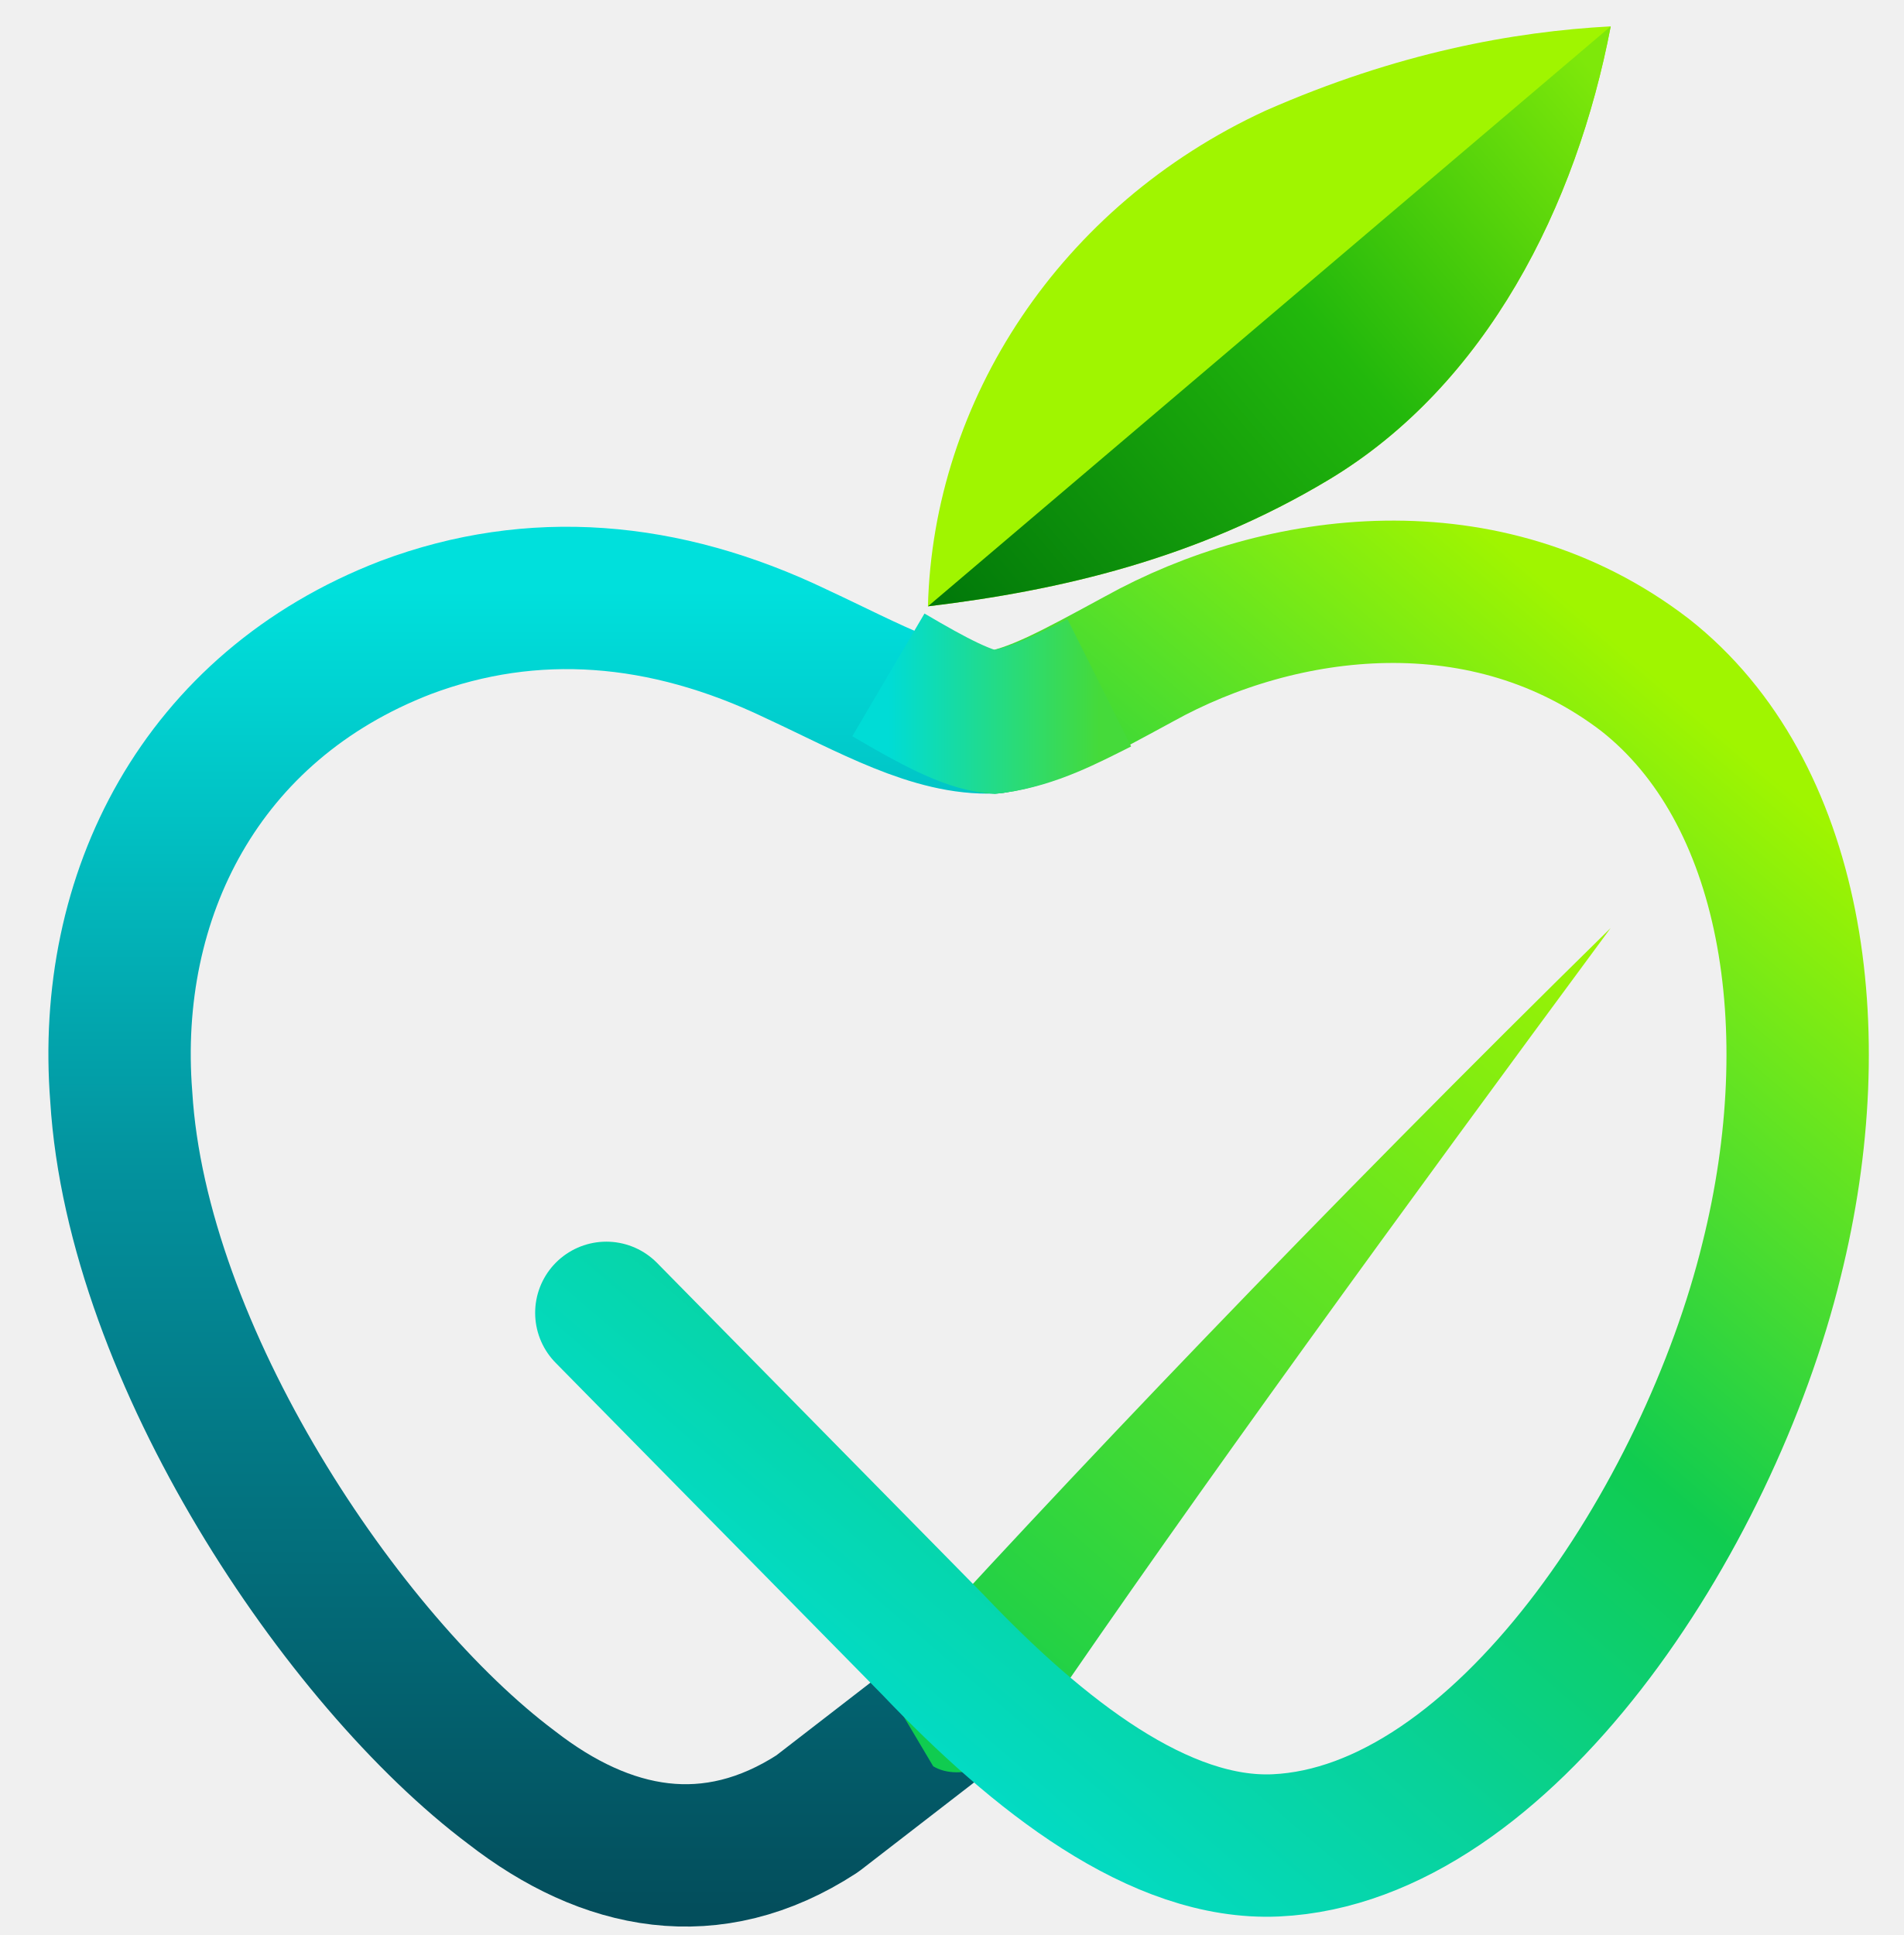
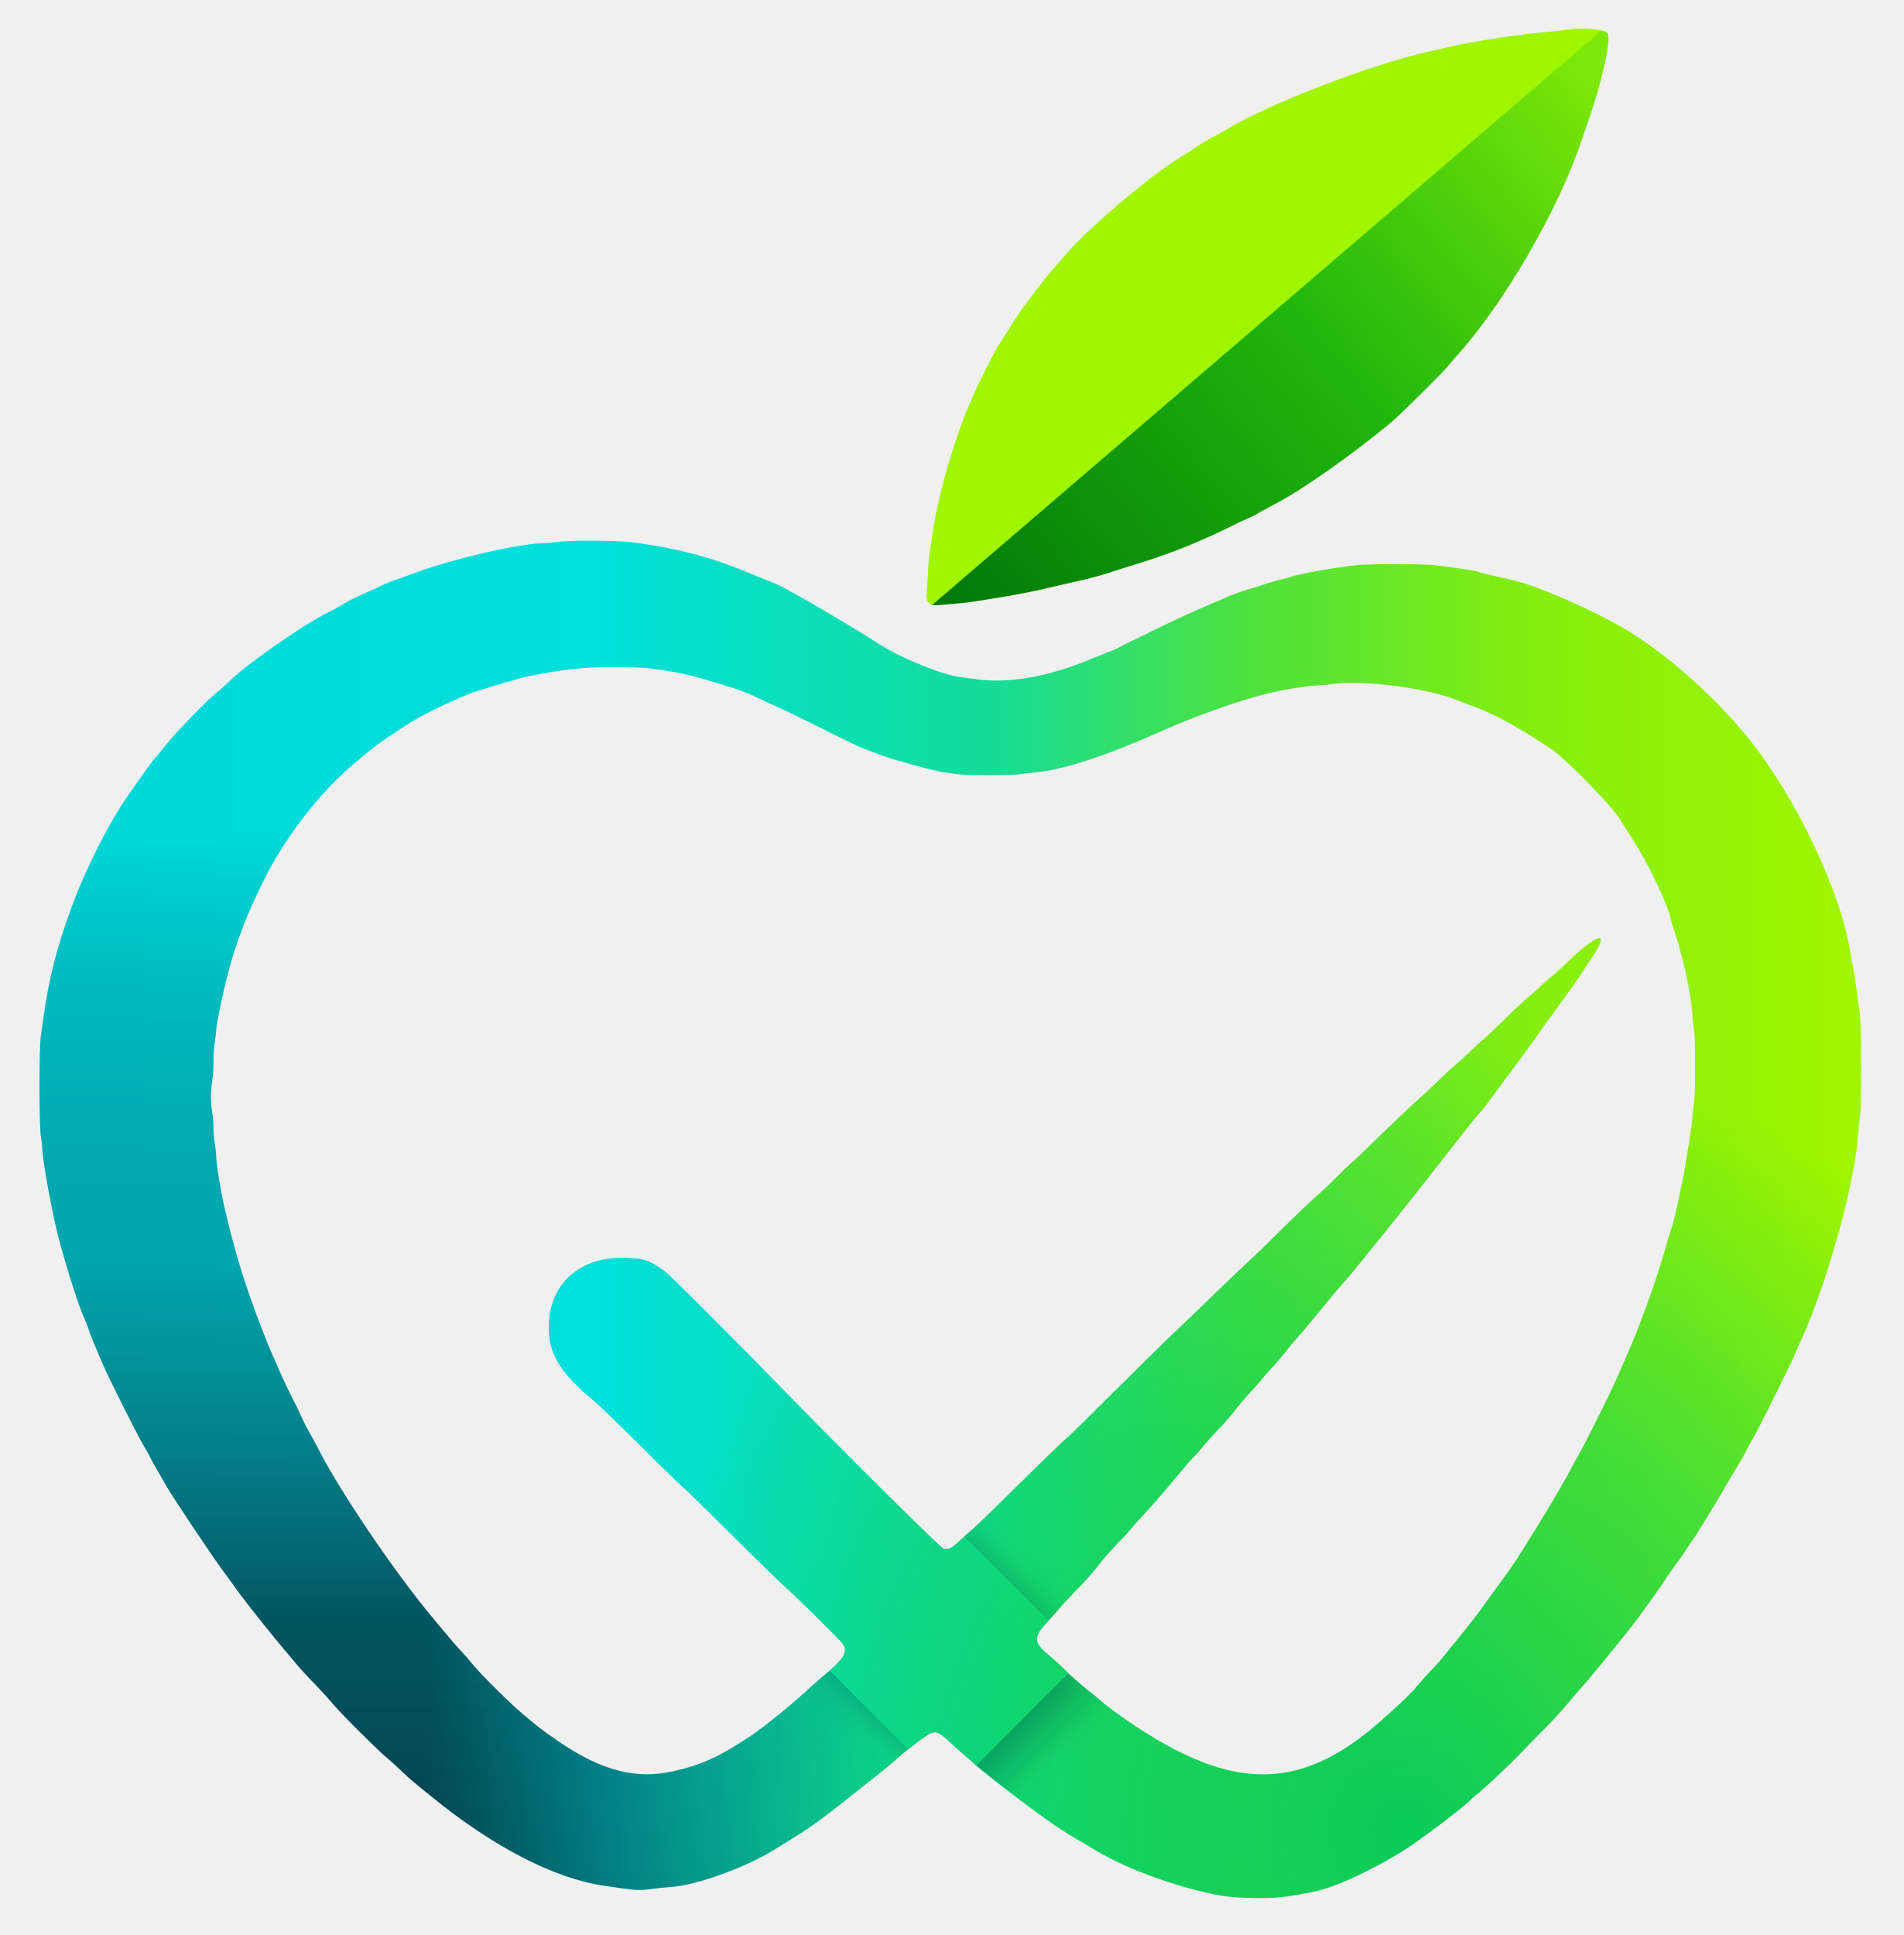
<svg xmlns="http://www.w3.org/2000/svg" viewBox="398 46 722 734" role="img" aria-label="EATOLOGIX">
  <defs>
-     <linearGradient id="mL" gradientUnits="userSpaceOnUse" x1="0" y1="270" x2="0" y2="770">
-       <stop offset="0" stop-color="#00E0DC" />
-       <stop offset=".45" stop-color="#03909C" />
-       <stop offset="1" stop-color="#034E5C" />
-     </linearGradient>
-     <linearGradient id="mR" gradientUnits="userSpaceOnUse" x1="640" y1="700" x2="1000" y2="280">
-       <stop offset="0" stop-color="#00E0DC" />
-       <stop offset=".32" stop-color="#08D29A" />
-       <stop offset=".58" stop-color="#10CC50" />
+     <linearGradient id="mH" gradientUnits="userSpaceOnUse" x1="440" y1="0" x2="1100" y2="0">
+       <stop offset="0" stop-color="#00D9DA" />
+       <stop offset=".28" stop-color="#00E0DC" />
+       <stop offset=".5" stop-color="#14DC9A" />
+       <stop offset=".66" stop-color="#4FE23A" />
+       <stop offset=".82" stop-color="#86EE0E" />
      <stop offset="1" stop-color="#A0F500" />
    </linearGradient>
-     <linearGradient id="mB" gradientUnits="userSpaceOnUse" x1="745" y1="700" x2="1010" y2="395">
-       <stop offset="0" stop-color="#10CC50" />
-       <stop offset="1" stop-color="#A0F500" />
+     <radialGradient id="mG" gradientUnits="userSpaceOnUse" cx="930" cy="740" r="300">
+       <stop offset="0" stop-color="#05C95E" stop-opacity=".95" />
+       <stop offset=".55" stop-color="#08CF5A" stop-opacity=".55" />
+       <stop offset="1" stop-color="#10CC50" stop-opacity="0" />
+     </radialGradient>
+     <linearGradient id="mD" gradientUnits="userSpaceOnUse" x1="0" y1="360" x2="0" y2="760">
+       <stop offset="0" stop-color="#034E5C" stop-opacity="0" />
+       <stop offset=".4" stop-color="#03909C" stop-opacity=".7" />
+       <stop offset=".75" stop-color="#034E5C" stop-opacity=".95" />
+       <stop offset="1" stop-color="#033F4B" stop-opacity="1" />
    </linearGradient>
-     <linearGradient id="mN" gradientUnits="userSpaceOnUse" x1="735" y1="0" x2="815" y2="0">
-       <stop offset="0" stop-color="#00DCD6" />
-       <stop offset="1" stop-color="#45DA3A" />
+     <linearGradient id="mDf" gradientUnits="userSpaceOnUse" x1="560" y1="0" x2="740" y2="0">
+       <stop offset="0" stop-color="#fff" />
+       <stop offset="1" stop-color="#000" />
    </linearGradient>
+     <mask id="mDm" maskUnits="userSpaceOnUse" x="380" y="0" width="800" height="820">
+       <rect x="380" y="0" width="800" height="820" fill="url(#mDf)" />
+     </mask>
+     <mask id="mM" maskUnits="userSpaceOnUse" x="380" y="200" width="760" height="600">
+       <path d="M862.0,765.2 C846.1,762.5 825.7,755.2 813.8,748.0 C811.6,746.7 808.5,744.8 806.9,743.9 C805.2,743.0 801.7,740.8 799.0,739.0 C790.6,733.4 769.5,717.2 767.0,714.5 C766.5,714.0 765.0,712.7 763.7,711.6 C762.3,710.4 759.8,708.2 758.1,706.6 C754.4,703.1 753.2,702.6 750.9,703.5 C749.5,704.0 741.2,710.4 738.3,713.1 C737.5,713.9 733.8,717.0 730.1,719.9 C726.5,722.8 722.1,726.2 720.5,727.5 C716.3,730.9 710.3,735.5 706.5,738.2 C703.3,740.5 701.8,741.4 691.5,747.8 C680.4,754.6 661.7,761.3 652.3,761.8 C650.6,761.9 647.2,762.3 644.8,762.6 C640.1,763.2 639.0,763.1 627.0,761.3 C608.2,758.5 585.1,746.6 561.8,727.6 C554.6,721.8 553.3,720.7 550.2,717.7 C548.3,715.9 546.0,713.8 545.0,713.0 C542.3,710.9 526.9,695.6 524.6,692.7 C523.5,691.3 520.4,688.0 517.9,685.3 C515.3,682.7 512.2,679.3 511.0,677.9 C509.8,676.5 507.7,673.9 506.2,672.2 C501.6,666.8 491.9,654.6 488.8,650.4 C487.2,648.1 484.3,644.2 482.4,641.6 C478.1,635.7 464.5,615.4 461.4,610.2 C456.5,601.8 455.4,599.8 454.4,597.7 C453.8,596.6 452.7,594.7 452.0,593.5 C450.1,590.3 439.0,568.3 437.0,563.5 C434.2,557.0 432.1,551.9 431.5,549.9 C431.2,549.0 430.3,546.7 429.5,544.9 C427.2,539.9 420.8,518.9 419.0,510.5 C416.4,498.8 414.0,484.7 414.0,481.4 C414.0,480.6 413.8,478.6 413.5,477.0 C412.8,473.0 412.8,443.3 413.5,438.9 C413.7,437.2 414.2,434.1 414.5,432.0 C416.6,416.9 419.3,406.3 424.9,390.8 C430.0,376.5 439.4,357.9 446.6,347.7 C447.7,346.1 450.0,342.8 451.7,340.4 C453.4,338.0 455.4,335.3 456.1,334.4 C456.9,333.5 459.1,330.9 461.0,328.5 C464.7,323.8 476.4,311.8 480.3,308.6 C481.7,307.5 484.1,305.3 485.7,303.8 C492.6,297.2 513.2,282.9 522.8,278.1 C524.5,277.3 527.2,275.8 528.8,274.8 C530.5,273.8 533.7,272.2 536.0,271.2 C538.3,270.2 541.3,268.9 542.5,268.2 C543.8,267.6 546.0,266.7 547.3,266.2 C548.7,265.8 551.5,264.8 553.5,264.0 C568.7,258.2 595.2,252.0 605.0,252.0 C605.9,252.0 608.2,251.8 610.2,251.5 C614.3,250.9 631.7,251.0 637.0,251.6 C654.3,253.8 667.8,257.3 682.0,263.3 C684.8,264.5 688.5,265.9 690.2,266.6 C691.8,267.2 694.4,268.4 696.0,269.3 C697.6,270.2 699.5,271.3 700.3,271.7 C701.7,272.4 706.1,274.9 717.5,281.7 C721.8,284.2 725.8,286.7 731.5,290.3 C739.7,295.6 755.6,302.1 762.2,302.8 C763.3,303.0 765.5,303.3 767.2,303.5 C779.9,305.5 795.4,302.9 811.8,296.0 C814.8,294.8 817.9,293.5 818.8,293.2 C819.8,292.9 821.6,292.1 823.0,291.3 C824.4,290.6 826.8,289.3 828.5,288.6 C830.1,287.8 834.3,285.8 837.8,284.0 C844.3,280.9 850.5,278.0 858.0,274.8 C860.3,273.9 863.2,272.6 864.5,272.0 C865.7,271.5 868.7,270.4 871.1,269.7 C873.5,269.0 876.4,268.1 877.5,267.7 C878.6,267.3 881.0,266.6 882.8,266.1 C884.7,265.7 886.8,265.1 887.6,264.8 C890.9,263.7 902.9,261.5 911.5,260.5 C917.7,259.8 937.9,259.8 943.3,260.5 C954.5,262.0 957.3,262.4 958.5,262.9 C959.9,263.3 966.5,264.9 971.6,266.0 C981.1,268.1 1003.5,277.9 1015.6,285.3 C1031.0,294.7 1048.9,310.7 1061.6,326.5 C1079.3,348.6 1096.2,384.1 1099.8,406.8 C1099.9,407.6 1100.5,410.6 1101.0,413.5 C1101.5,416.4 1102.2,420.7 1102.5,423.0 C1102.8,425.3 1103.2,428.7 1103.5,430.7 C1104.2,435.7 1104.2,465.3 1103.5,470.3 C1103.2,472.3 1102.8,476.5 1102.5,479.7 C1100.9,497.1 1091.1,531.9 1082.2,552.2 C1081.1,554.5 1079.5,558.2 1078.6,560.3 C1076.3,565.5 1064.8,588.6 1063.1,591.4 C1062.3,592.7 1060.9,595.2 1060.0,597.1 C1059.0,599.0 1057.2,602.1 1056.0,604.0 C1054.8,605.9 1053.5,608.1 1053.1,608.8 C1051.7,611.5 1041.6,628.2 1040.0,630.3 C1039.1,631.5 1037.9,633.4 1037.2,634.5 C1036.5,635.6 1034.8,638.0 1033.4,639.8 C1032.1,641.6 1030.2,644.3 1029.3,645.8 C1028.3,647.3 1026.2,650.4 1024.5,652.7 C1022.8,655.0 1020.7,657.9 1019.8,659.2 C1018.9,660.4 1016.4,663.7 1014.3,666.3 C1005.9,676.7 1002.1,681.3 1000.3,683.4 C997.6,686.4 995.1,689.3 992.0,693.0 C990.6,694.7 986.7,699.0 983.3,702.4 C979.9,705.8 976.2,709.6 975.0,710.9 C971.8,714.3 961.5,724.0 959.2,725.9 C958.1,726.7 956.1,728.4 954.8,729.7 C951.7,732.6 940.4,741.2 933.4,746.0 C926.5,750.8 914.4,757.2 906.1,760.5 C900.1,762.9 895.8,764.0 885.3,765.5 C879.6,766.3 867.7,766.1 862.0,765.2 Z M653.3,717.9 C664.1,715.5 670.9,712.4 683.2,704.2 C688.3,700.7 699.9,691.3 705.3,686.1 C706.9,684.7 709.3,682.5 710.7,681.4 C718.1,675.4 719.9,672.4 717.7,669.5 C716.3,667.6 698.2,649.8 695.8,647.9 C694.7,647.0 686.0,638.5 676.3,628.9 C666.7,619.3 658.0,610.8 657.0,610.0 C656.0,609.2 648.6,602.0 640.7,594.1 C632.7,586.2 625.3,579.0 624.2,578.1 C610.7,567.0 606.2,559.8 606.2,549.5 C606.2,533.8 617.2,523.2 633.5,523.2 C641.9,523.2 644.3,523.9 650.3,528.4 C652.3,529.8 678.3,555.9 696.4,574.5 C718.6,597.3 754.9,633.3 755.9,633.5 C757.9,633.9 759.0,633.4 762.1,630.4 C763.8,628.8 766.1,626.7 767.2,625.8 C768.3,624.9 776.3,617.1 785.0,608.5 C793.7,599.9 802.1,591.8 803.7,590.5 C805.2,589.2 813.0,581.5 821.0,573.5 C829.0,565.5 838.2,556.5 841.4,553.4 C844.7,550.3 852.8,542.6 859.4,536.1 C866.1,529.7 872.2,523.8 873.2,523.0 C874.1,522.2 879.4,517.1 885.0,511.5 C890.6,506.0 896.3,500.6 897.7,499.4 C899.0,498.3 902.3,495.3 904.8,492.7 C907.4,490.1 910.4,487.2 911.5,486.3 C912.6,485.4 918.1,480.1 923.8,474.5 C929.5,469.0 935.3,463.6 936.7,462.4 C938.0,461.3 940.9,458.6 943.0,456.5 C945.1,454.4 948.3,451.4 950.0,450.0 C951.7,448.6 954.2,446.3 955.5,445.0 C956.8,443.7 959.0,441.7 960.3,440.6 C961.7,439.5 965.5,435.8 968.8,432.6 C972.1,429.3 976.3,425.4 978.0,424.0 C979.7,422.6 981.8,420.8 982.5,420.0 C983.2,419.2 985.0,417.7 986.3,416.6 C987.7,415.5 990.2,413.3 991.8,411.7 C1004.1,399.8 1009.1,398.5 1002.0,409.0 C1000.5,411.3 998.6,414.1 997.9,415.3 C996.6,417.4 993.9,421.2 986.5,431.3 C984.6,433.8 982.2,437.3 981.0,439.0 C979.8,440.7 975.6,446.6 971.5,452.0 C967.5,457.4 963.4,462.9 962.5,464.2 C961.6,465.4 960.0,467.4 959.0,468.5 C958.0,469.6 956.2,471.8 955.0,473.3 C953.8,474.9 950.8,478.7 948.3,481.9 C945.9,485.0 941.3,490.8 938.1,494.9 C931.3,503.6 931.5,503.3 918.7,519.2 C913.1,526.2 907.7,532.7 906.6,533.8 C904.7,535.9 903.9,536.8 896.7,545.7 C894.4,548.5 891.9,551.5 891.1,552.3 C890.4,553.2 888.9,554.8 887.9,556.0 C883.7,561.3 881.7,563.6 879.6,565.8 C878.4,567.1 876.8,569.0 876.0,570.0 C875.2,571.0 873.7,572.7 872.6,573.8 C871.6,574.9 869.9,576.8 868.9,578.0 C864.2,583.9 862.6,585.8 859.6,588.8 C857.9,590.7 855.5,593.3 854.4,594.7 C853.3,596.0 851.8,597.8 851.0,598.5 C850.2,599.2 848.4,601.3 846.9,603.1 C840.2,611.2 834.8,617.4 830.8,621.7 C829.5,623.0 827.8,625.0 827.0,626.0 C826.2,627.0 824.0,629.4 822.1,631.3 C820.2,633.3 817.9,635.8 816.9,637.0 C812.0,643.2 810.5,644.9 806.2,649.3 C803.6,652.0 800.8,655.0 800.0,656.0 C799.2,657.0 797.2,659.2 795.6,660.9 C789.8,667.0 789.8,669.0 796.0,674.0 C797.7,675.4 800.4,677.9 802.0,679.5 C803.6,681.1 807.1,684.2 809.8,686.4 C812.6,688.6 815.4,690.9 816.0,691.5 C816.6,692.1 818.9,693.8 821.0,695.4 C863.4,726.0 890.2,726.8 922.0,698.6 C928.6,692.8 933.9,687.7 935.4,685.7 C936.4,684.5 938.5,682.1 940.2,680.3 C941.9,678.6 944.2,676.1 945.2,674.8 C953.1,665.2 957.0,660.2 959.3,657.1 C960.7,655.1 963.0,652.0 964.2,650.3 C969.9,642.6 972.5,638.9 975.5,634.1 C976.9,631.8 979.1,628.2 980.6,625.9 C985.8,617.5 992.2,606.6 994.1,602.8 C995.0,601.1 996.3,598.7 997.0,597.5 C998.7,594.7 1008.9,574.3 1011.0,569.5 C1011.9,567.5 1013.6,563.6 1014.8,560.8 C1020.2,548.7 1025.9,532.8 1029.7,519.7 C1030.4,517.1 1031.5,513.4 1032.2,511.5 C1032.8,509.6 1033.8,505.4 1034.5,502.1 C1035.1,498.8 1035.8,495.6 1036.0,495.0 C1036.7,492.6 1040.0,471.9 1040.0,469.9 C1040.0,468.8 1040.2,466.6 1040.5,465.0 C1040.9,462.8 1041.0,459.4 1041.0,450.5 C1041.0,441.6 1040.9,438.2 1040.5,436.0 C1040.2,434.4 1040.0,432.2 1040.0,431.0 C1040.0,427.5 1037.6,414.5 1036.0,409.0 C1035.5,407.3 1035.0,405.4 1034.9,404.8 C1034.7,404.3 1034.1,402.0 1033.3,399.7 C1032.6,397.4 1031.6,394.1 1031.2,392.5 C1029.3,386.3 1022.6,372.6 1017.7,365.0 C1015.9,362.2 1013.3,358.1 1012.0,356.0 C1008.9,351.2 992.0,334.0 987.0,330.5 C975.3,322.6 964.9,316.8 957.1,314.0 C955.1,313.3 952.4,312.3 951.0,311.7 C942.9,308.3 926.4,305.4 913.8,305.1 C908.5,305.0 905.9,305.1 903.2,305.5 C901.2,305.8 898.9,306.0 898.0,306.0 C894.7,306.0 884.6,307.6 878.3,309.2 C868.2,311.7 852.0,317.4 839.8,322.8 C817.7,332.7 801.6,338.0 790.6,339.0 C788.5,339.2 785.9,339.5 784.8,339.7 C782.2,340.1 763.8,340.1 761.2,339.7 C760.1,339.5 757.9,339.2 756.3,339.0 C753.8,338.7 749.1,337.5 738.2,334.4 C735.6,333.7 731.1,332.1 724.7,329.6 C723.7,329.2 716.7,325.9 709.3,322.1 C701.9,318.4 694.8,315.0 693.6,314.5 C692.5,314.0 688.9,312.4 685.7,310.8 C681.8,309.0 678.3,307.6 675.2,306.7 C672.6,305.9 669.1,304.8 667.3,304.3 C660.1,302.0 653.8,300.7 644.2,299.5 C639.2,298.9 622.5,298.9 617.2,299.6 C615.5,299.8 612.9,300.1 611.3,300.3 C607.1,300.8 598.9,302.3 595.2,303.3 C588.8,305.1 578.1,308.3 576.5,309.0 C568.6,312.1 557.4,317.6 553.0,320.5 C551.3,321.6 547.9,323.8 545.5,325.4 C543.1,327.0 539.9,329.3 538.4,330.6 C536.9,331.8 534.5,333.8 533.1,335.0 C519.6,346.2 506.6,362.9 498.1,379.8 C492.0,392.0 487.2,404.3 484.5,415.2 C482.4,423.1 480.0,435.0 480.0,436.9 C480.0,437.6 479.8,439.4 479.5,441.0 C479.2,442.6 479.0,445.8 479.0,448.5 C479.0,451.2 478.8,454.4 478.5,456.0 C478.2,457.6 478.0,460.3 478.0,462.0 C478.0,463.7 478.2,466.4 478.5,468.0 C478.8,469.6 479.0,472.3 479.0,474.0 C479.0,475.7 479.2,478.4 479.5,480.0 C479.8,481.6 480.0,483.6 480.0,484.4 C480.0,487.1 481.5,496.6 483.0,503.3 C487.0,520.9 491.1,534.2 498.2,552.3 C500.8,559.1 507.0,572.9 509.3,577.1 C510.0,578.4 511.2,580.9 512.0,582.7 C512.8,584.5 514.2,587.3 515.2,589.1 C516.2,590.8 517.8,593.7 518.8,595.7 C527.0,611.8 547.5,642.1 561.9,659.4 C570.4,669.6 571.1,670.4 573.4,672.8 C574.6,674.1 576.5,676.3 577.6,677.7 C580.0,680.7 592.4,693.0 596.1,696.0 C597.5,697.2 599.9,699.2 601.4,700.4 C602.9,701.7 607.0,704.6 610.5,707.0 C626.6,717.8 639.3,721.0 653.3,717.9 Z" fill="#fff" fill-rule="evenodd" />
+     </mask>
+     <mask id="mA" maskUnits="userSpaceOnUse" x="380" y="200" width="760" height="600">
+       <path d="M632,548 L755,671 L784,700" fill="none" stroke="#fff" stroke-width="72" stroke-linecap="butt" />
+       <circle cx="632" cy="548" r="36" fill="#fff" />
+     </mask>
+     <filter id="mS" x="600" y="560" width="300" height="260" filterUnits="userSpaceOnUse">
+       <feGaussianBlur stdDeviation="7" />
+     </filter>
+     <clipPath id="mL">
+       <path d="M751.0,275.2 C749.7,274.5 749.2,273.0 749.5,270.9 C749.6,270.0 749.8,266.6 750.0,263.5 C750.1,260.4 750.4,257.0 750.6,256.0 C750.8,255.0 751.2,252.3 751.5,250.0 C753.3,236.3 758.6,217.1 764.7,201.8 C768.0,193.5 775.2,179.1 778.5,174.2 C779.7,172.5 781.5,169.6 782.7,167.6 C785.1,163.7 794.3,151.6 797.4,148.1 C798.6,146.9 800.4,144.7 801.6,143.3 C809.4,133.8 833.6,113.1 845.5,105.8 C847.3,104.7 850.5,102.7 852.5,101.3 C854.5,100.0 857.3,98.3 858.8,97.6 C860.2,96.9 862.3,95.7 863.5,95.0 C879.0,85.5 918.8,70.2 940.2,65.5 C942.4,65.0 945.7,64.3 947.7,63.8 C957.7,61.5 975.6,58.8 986.3,58.0 C988.4,57.8 991.1,57.5 992.2,57.3 C998.3,56.3 1006.6,57.0 1007.8,58.7 C1009.3,60.8 1005.4,78.2 1000.1,92.9 C999.3,95.3 998.3,98.3 997.8,99.6 C989.3,125.0 969.1,160.1 951.6,179.8 C950.5,181.1 948.6,183.2 947.5,184.6 C945.0,187.6 929.6,202.9 925.8,206.1 C911.6,218.0 891.2,232.4 881.2,237.4 C879.9,238.1 877.7,239.3 876.2,240.1 C874.8,241.0 872.7,242.1 871.6,242.5 C870.4,243.0 866.6,244.8 863.2,246.5 C856.1,250.0 846.9,253.9 839.8,256.4 C835.5,257.9 833.9,258.5 826.3,260.8 C824.8,261.3 821.2,262.4 818.5,263.3 C815.7,264.2 811.6,265.3 809.5,265.8 C807.3,266.3 803.3,267.2 800.7,267.8 C790.3,270.3 786.2,271.1 777.8,272.5 C766.5,274.4 764.2,274.7 760.0,275.0 C758.1,275.2 755.4,275.4 754.2,275.5 C752.4,275.6 751.6,275.6 751.0,275.2 Z" fill-rule="evenodd" />
+     </clipPath>
    <linearGradient id="mF" gradientUnits="userSpaceOnUse" x1="760" y1="275" x2="1000" y2="70">
      <stop offset="0" stop-color="#027A0A" />
      <stop offset=".55" stop-color="#22B80C" />
      <stop offset="1" stop-color="#7EE80A" />
    </linearGradient>
  </defs>
-   <path d="M775,320 C752,321 728,307 700,294 C650,270 600,266 552,284 C474,314 438,386 444,462 C450,560 528,676 592,724 C628,752 668,760 708,734 L752,700" fill="none" stroke="url(#mL)" stroke-width="54" stroke-linecap="round" stroke-linejoin="round" />
-   <path d="M733,684 C800,610 900,505 1009,398 C930,505 852,612 792,700 C780,716 762,722 752,716 Z" fill="url(#mB)" />
-   <path d="M628,544 L752,670 C792,712 838,748 882,746 C968,742 1046,622 1070,524 C1092,436 1078,346 1022,302 C962,256 884,266 830,296 C806,309 790,318 775,320" fill="none" stroke="url(#mR)" stroke-width="54" stroke-linecap="round" stroke-linejoin="round" />
-   <path d="M735,302 C752,312 765,319 775,320 C790,318 803,311 815,305" fill="none" stroke="url(#mN)" stroke-width="54" stroke-linecap="butt" />
-   <path d="M750,276 C752,198 800,124 878,88 C928,66 972,58 1009,56 C996,124 962,192 902,228 C852,258 800,270 750,276 Z" fill="#A0F500" />
-   <path d="M750,276 L1009,56 C996,124 962,192 902,228 C852,258 800,270 750,276 Z" fill="url(#mF)" />
+   <g mask="url(#mM)">
+     <rect x="380" y="200" width="760" height="600" fill="url(#mH)" />
+     <rect x="380" y="200" width="760" height="600" fill="url(#mG)" />
+     <rect x="380" y="200" width="760" height="600" fill="url(#mD)" mask="url(#mDm)" />
+     <path d="M722,638 L790,706" stroke="#022F38" stroke-opacity=".32" stroke-width="68" stroke-linecap="butt" filter="url(#mS)" />
+   </g>
+   <g mask="url(#mM)">
+     <g mask="url(#mA)">
+       <rect x="380" y="200" width="760" height="600" fill="url(#mH)" />
+       <rect x="380" y="200" width="760" height="600" fill="url(#mG)" />
+     </g>
+   </g>
+   <g clip-path="url(#mL)">
+     <path d="M751.0,275.2 C749.7,274.5 749.2,273.0 749.5,270.9 C749.6,270.0 749.8,266.6 750.0,263.5 C750.1,260.4 750.4,257.0 750.6,256.0 C750.8,255.0 751.2,252.3 751.5,250.0 C753.3,236.3 758.6,217.1 764.7,201.8 C768.0,193.5 775.2,179.1 778.5,174.2 C779.7,172.5 781.5,169.6 782.7,167.6 C785.1,163.7 794.3,151.6 797.4,148.1 C798.6,146.9 800.4,144.7 801.6,143.3 C809.4,133.8 833.6,113.1 845.5,105.8 C847.3,104.7 850.5,102.7 852.5,101.3 C854.5,100.0 857.3,98.3 858.8,97.6 C860.2,96.9 862.3,95.7 863.5,95.0 C879.0,85.5 918.8,70.2 940.2,65.5 C942.4,65.0 945.7,64.3 947.7,63.8 C957.7,61.5 975.6,58.8 986.3,58.0 C988.4,57.8 991.1,57.5 992.2,57.3 C998.3,56.3 1006.6,57.0 1007.8,58.7 C1009.3,60.8 1005.4,78.2 1000.1,92.9 C999.3,95.3 998.3,98.3 997.8,99.6 C989.3,125.0 969.1,160.1 951.6,179.8 C950.5,181.1 948.6,183.2 947.5,184.6 C945.0,187.6 929.6,202.9 925.8,206.1 C911.6,218.0 891.2,232.4 881.2,237.4 C879.9,238.1 877.7,239.3 876.2,240.1 C874.8,241.0 872.7,242.1 871.6,242.5 C870.4,243.0 866.6,244.8 863.2,246.5 C856.1,250.0 846.9,253.9 839.8,256.4 C835.5,257.9 833.9,258.5 826.3,260.8 C824.8,261.3 821.2,262.4 818.5,263.3 C815.7,264.2 811.6,265.3 809.5,265.8 C807.3,266.3 803.3,267.2 800.7,267.8 C790.3,270.3 786.2,271.1 777.8,272.5 C766.5,274.4 764.2,274.7 760.0,275.0 C758.1,275.2 755.4,275.4 754.2,275.5 C752.4,275.6 751.6,275.6 751.0,275.2 Z" fill="#A0F500" fill-rule="evenodd" />
+     <path d="M744,282 L1012,52 L1030,120 C1000,200 940,250 860,272 C800,286 760,288 744,282 Z" fill="url(#mF)" />
+   </g>
</svg>
